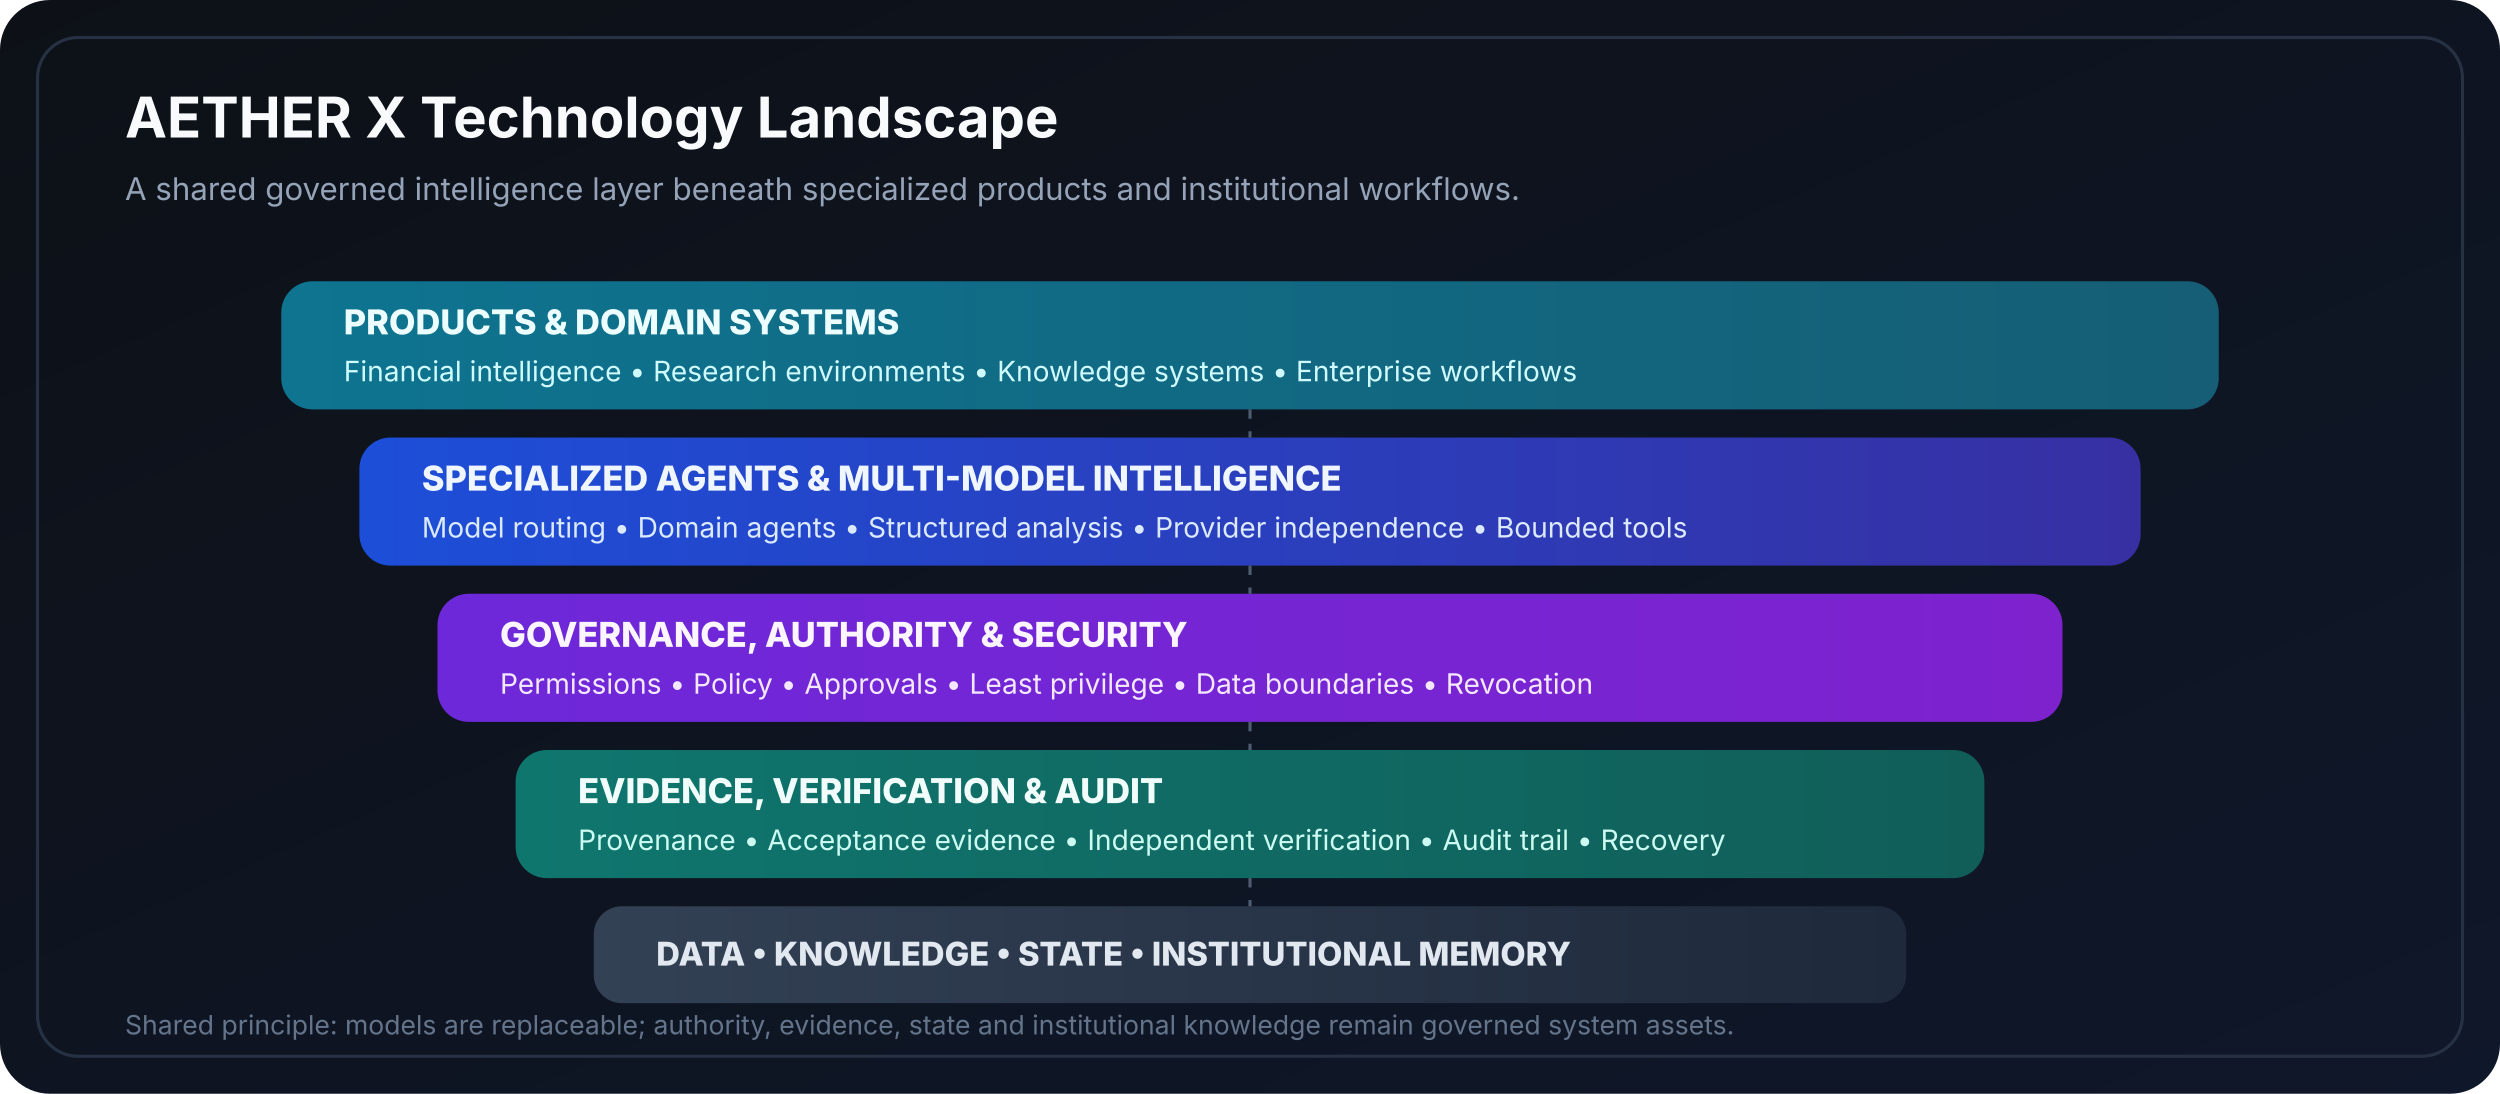
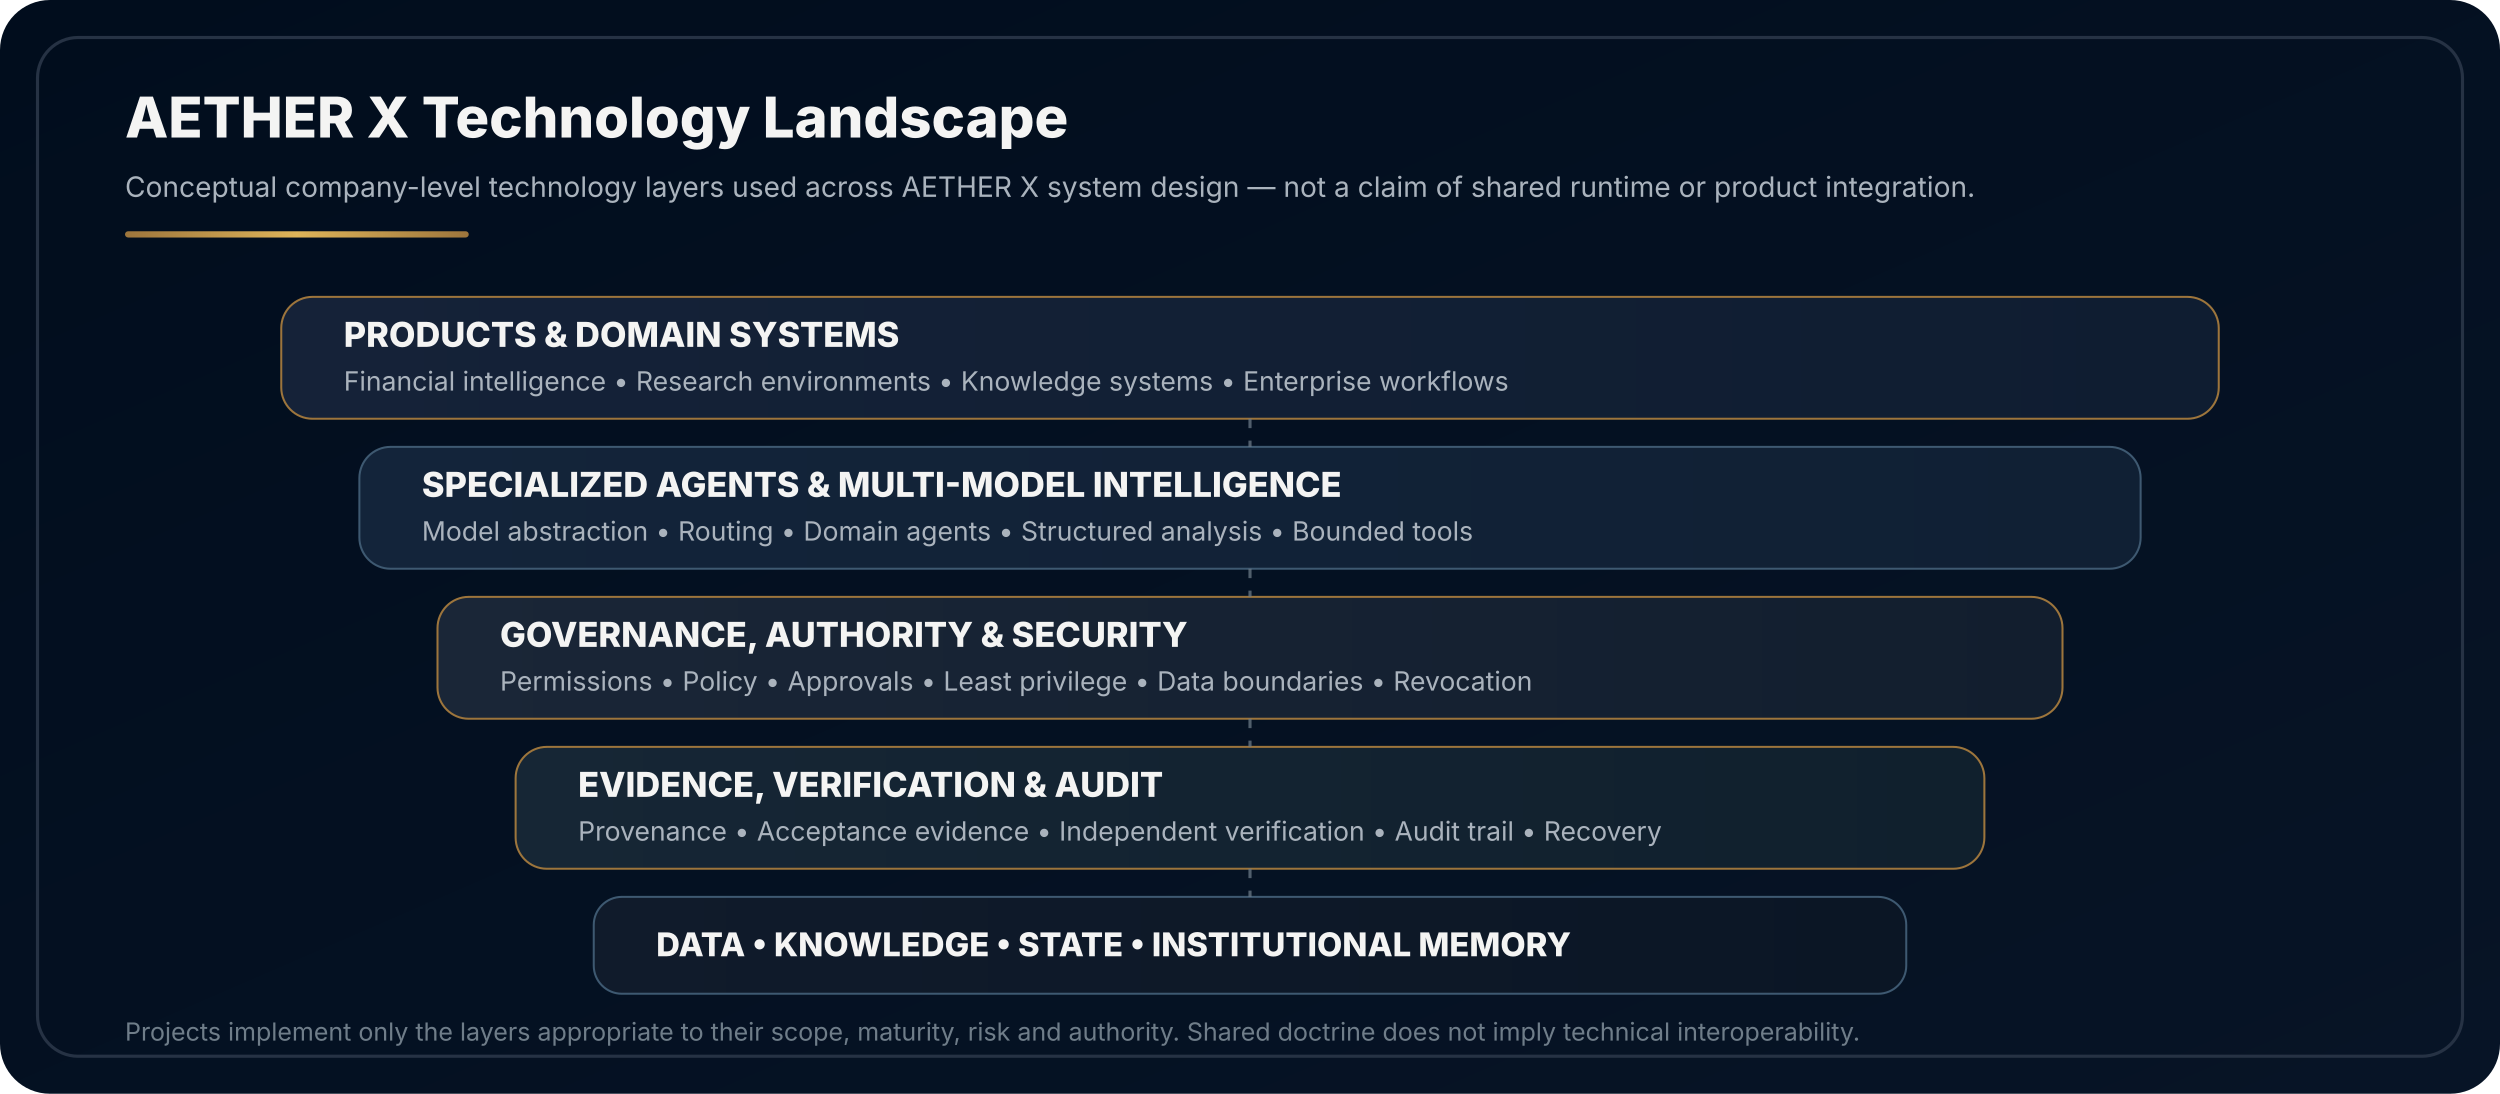
<svg xmlns="http://www.w3.org/2000/svg" width="1600" height="700" viewBox="0 0 1600 700" role="img" aria-labelledby="title desc">
  <defs>
    <linearGradient id="bg" x1="0" y1="0" x2="1" y2="1">
-       <stop offset="0" stop-color="#0D1117" />
-       <stop offset="1" stop-color="#0F172A" />
+       <stop offset="0" stop-color="#010D1D" />
+       <stop offset="1" stop-color="#071426" />
    </linearGradient>
    <linearGradient id="layer1" x1="0" y1="0" x2="1" y2="0">
-       <stop offset="0" stop-color="#0E7490" />
-       <stop offset="1" stop-color="#155E75" />
+       <stop offset="0" stop-color="#152238" />
+       <stop offset="1" stop-color="#0F1D31" />
    </linearGradient>
    <linearGradient id="layer2" x1="0" y1="0" x2="1" y2="0">
-       <stop offset="0" stop-color="#1D4ED8" />
-       <stop offset="1" stop-color="#3730A3" />
+       <stop offset="0" stop-color="#13243A" />
+       <stop offset="1" stop-color="#102034" />
    </linearGradient>
    <linearGradient id="layer3" x1="0" y1="0" x2="1" y2="0">
-       <stop offset="0" stop-color="#6D28D9" />
-       <stop offset="1" stop-color="#7E22CE" />
+       <stop offset="0" stop-color="#1A2637" />
+       <stop offset="1" stop-color="#121E2E" />
    </linearGradient>
    <linearGradient id="layer4" x1="0" y1="0" x2="1" y2="0">
-       <stop offset="0" stop-color="#0F766E" />
-       <stop offset="1" stop-color="#115E59" />
+       <stop offset="0" stop-color="#162635" />
+       <stop offset="1" stop-color="#10202D" />
    </linearGradient>
    <linearGradient id="layer5" x1="0" y1="0" x2="1" y2="0">
-       <stop offset="0" stop-color="#334155" />
-       <stop offset="1" stop-color="#1E293B" />
+       <stop offset="0" stop-color="#101B2B" />
+       <stop offset="1" stop-color="#0B1625" />
+     </linearGradient>
+     <linearGradient id="gold" x1="0" y1="0" x2="1" y2="0">
+       <stop offset="0" stop-color="#9D753C" />
+       <stop offset="0.5" stop-color="#DEB459" />
+       <stop offset="1" stop-color="#9D753C" />
    </linearGradient>
  </defs>
  <rect width="1600" height="700" rx="32" fill="url(#bg)" />
  <rect x="24" y="24" width="1552" height="652" rx="26" fill="none" stroke="#263244" stroke-width="2" />
-   <text x="80" y="88" fill="#F8FAFC" font-family="Inter,Segoe UI,Arial,sans-serif" font-size="36" font-weight="700">AETHER X Technology Landscape</text>
-   <text x="80" y="128" fill="#94A3B8" font-family="Inter,Segoe UI,Arial,sans-serif" font-size="20">A shared governed intelligence layer beneath specialized products and institutional workflows.</text>
+   <text x="80" y="88" fill="#F4F4F3" font-family="Inter,Segoe UI,Arial,sans-serif" font-size="36" font-weight="800">AETHER X Technology Landscape</text>
+   <text x="80" y="126" fill="#AAB3BD" font-family="Inter,Segoe UI,Arial,sans-serif" font-size="18">Conceptual company-level technology layers used across AETHER X system design — not a claim of shared runtime or product integration.</text>
+   <rect x="80" y="148" width="220" height="4" rx="2" fill="url(#gold)" />
  <g font-family="Inter,Segoe UI,Arial,sans-serif">
-     <rect x="180" y="180" width="1240" height="82" rx="20" fill="url(#layer1)" />
-     <text x="220" y="214" fill="#ECFEFF" font-size="22" font-weight="800">PRODUCTS &amp; DOMAIN SYSTEMS</text>
-     <text x="220" y="244" fill="#CFFAFE" font-size="18">Financial intelligence • Research environments • Knowledge systems • Enterprise workflows</text>
-     <rect x="230" y="280" width="1140" height="82" rx="20" fill="url(#layer2)" />
-     <text x="270" y="314" fill="#EFF6FF" font-size="22" font-weight="800">SPECIALIZED AGENTS &amp; MULTI-MODEL INTELLIGENCE</text>
-     <text x="270" y="344" fill="#DBEAFE" font-size="18">Model routing • Domain agents • Structured analysis • Provider independence • Bounded tools</text>
-     <rect x="280" y="380" width="1040" height="82" rx="20" fill="url(#layer3)" />
-     <text x="320" y="414" fill="#FAF5FF" font-size="22" font-weight="800">GOVERNANCE, AUTHORITY &amp; SECURITY</text>
-     <text x="320" y="444" fill="#F3E8FF" font-size="18">Permissions • Policy • Approvals • Least privilege • Data boundaries • Revocation</text>
-     <rect x="330" y="480" width="940" height="82" rx="20" fill="url(#layer4)" />
-     <text x="370" y="514" fill="#F0FDFA" font-size="22" font-weight="800">EVIDENCE, VERIFICATION &amp; AUDIT</text>
-     <text x="370" y="544" fill="#CCFBF1" font-size="18">Provenance • Acceptance evidence • Independent verification • Audit trail • Recovery</text>
-     <rect x="380" y="580" width="840" height="62" rx="18" fill="url(#layer5)" />
-     <text x="420" y="618" fill="#E2E8F0" font-size="21" font-weight="800">DATA • KNOWLEDGE • STATE • INSTITUTIONAL MEMORY</text>
+     <rect x="180" y="190" width="1240" height="78" rx="20" fill="url(#layer1)" stroke="#9D753C" stroke-width="1.3" />
+     <text x="220" y="222" fill="#F4F4F3" font-size="22" font-weight="800">PRODUCTS &amp; DOMAIN SYSTEMS</text>
+     <text x="220" y="250" fill="#AAB3BD" font-size="17">Financial intelligence • Research environments • Knowledge systems • Enterprise workflows</text>
+     <rect x="230" y="286" width="1140" height="78" rx="20" fill="url(#layer2)" stroke="#3E5971" stroke-width="1.3" />
+     <text x="270" y="318" fill="#F4F4F3" font-size="22" font-weight="800">SPECIALIZED AGENTS &amp; MULTI-MODEL INTELLIGENCE</text>
+     <text x="270" y="346" fill="#AAB3BD" font-size="17">Model abstraction • Routing • Domain agents • Structured analysis • Bounded tools</text>
+     <rect x="280" y="382" width="1040" height="78" rx="20" fill="url(#layer3)" stroke="#9D753C" stroke-width="1.3" />
+     <text x="320" y="414" fill="#F4F4F3" font-size="22" font-weight="800">GOVERNANCE, AUTHORITY &amp; SECURITY</text>
+     <text x="320" y="442" fill="#AAB3BD" font-size="17">Permissions • Policy • Approvals • Least privilege • Data boundaries • Revocation</text>
+     <rect x="330" y="478" width="940" height="78" rx="20" fill="url(#layer4)" stroke="#9D753C" stroke-width="1.3" />
+     <text x="370" y="510" fill="#F4F4F3" font-size="22" font-weight="800">EVIDENCE, VERIFICATION &amp; AUDIT</text>
+     <text x="370" y="538" fill="#AAB3BD" font-size="17">Provenance • Acceptance evidence • Independent verification • Audit trail • Recovery</text>
+     <rect x="380" y="574" width="840" height="62" rx="18" fill="url(#layer5)" stroke="#3E5971" stroke-width="1.3" />
+     <text x="420" y="612" fill="#F4F4F3" font-size="21" font-weight="800">DATA • KNOWLEDGE • STATE • INSTITUTIONAL MEMORY</text>
  </g>
-   <g stroke="#64748B" stroke-width="2" stroke-dasharray="6 8" opacity="0.75">
-     <line x1="800" y1="262" x2="800" y2="280" />
-     <line x1="800" y1="362" x2="800" y2="380" />
-     <line x1="800" y1="462" x2="800" y2="480" />
-     <line x1="800" y1="562" x2="800" y2="580" />
+   <g stroke="#6F7D89" stroke-width="2" stroke-dasharray="6 8" opacity="0.72">
+     <line x1="800" y1="268" x2="800" y2="286" />
+     <line x1="800" y1="364" x2="800" y2="382" />
+     <line x1="800" y1="460" x2="800" y2="478" />
+     <line x1="800" y1="556" x2="800" y2="574" />
  </g>
-   <text x="80" y="662" fill="#64748B" font-family="Inter,Segoe UI,Arial,sans-serif" font-size="17">Shared principle: models are replaceable; authority, evidence, state and institutional knowledge remain governed system assets.</text>
+   <text x="80" y="666" fill="#6F7D89" font-family="Inter,Segoe UI,Arial,sans-serif" font-size="16">Projects implement only the layers appropriate to their scope, maturity, risk and authority. Shared doctrine does not imply technical interoperability.</text>
</svg>
